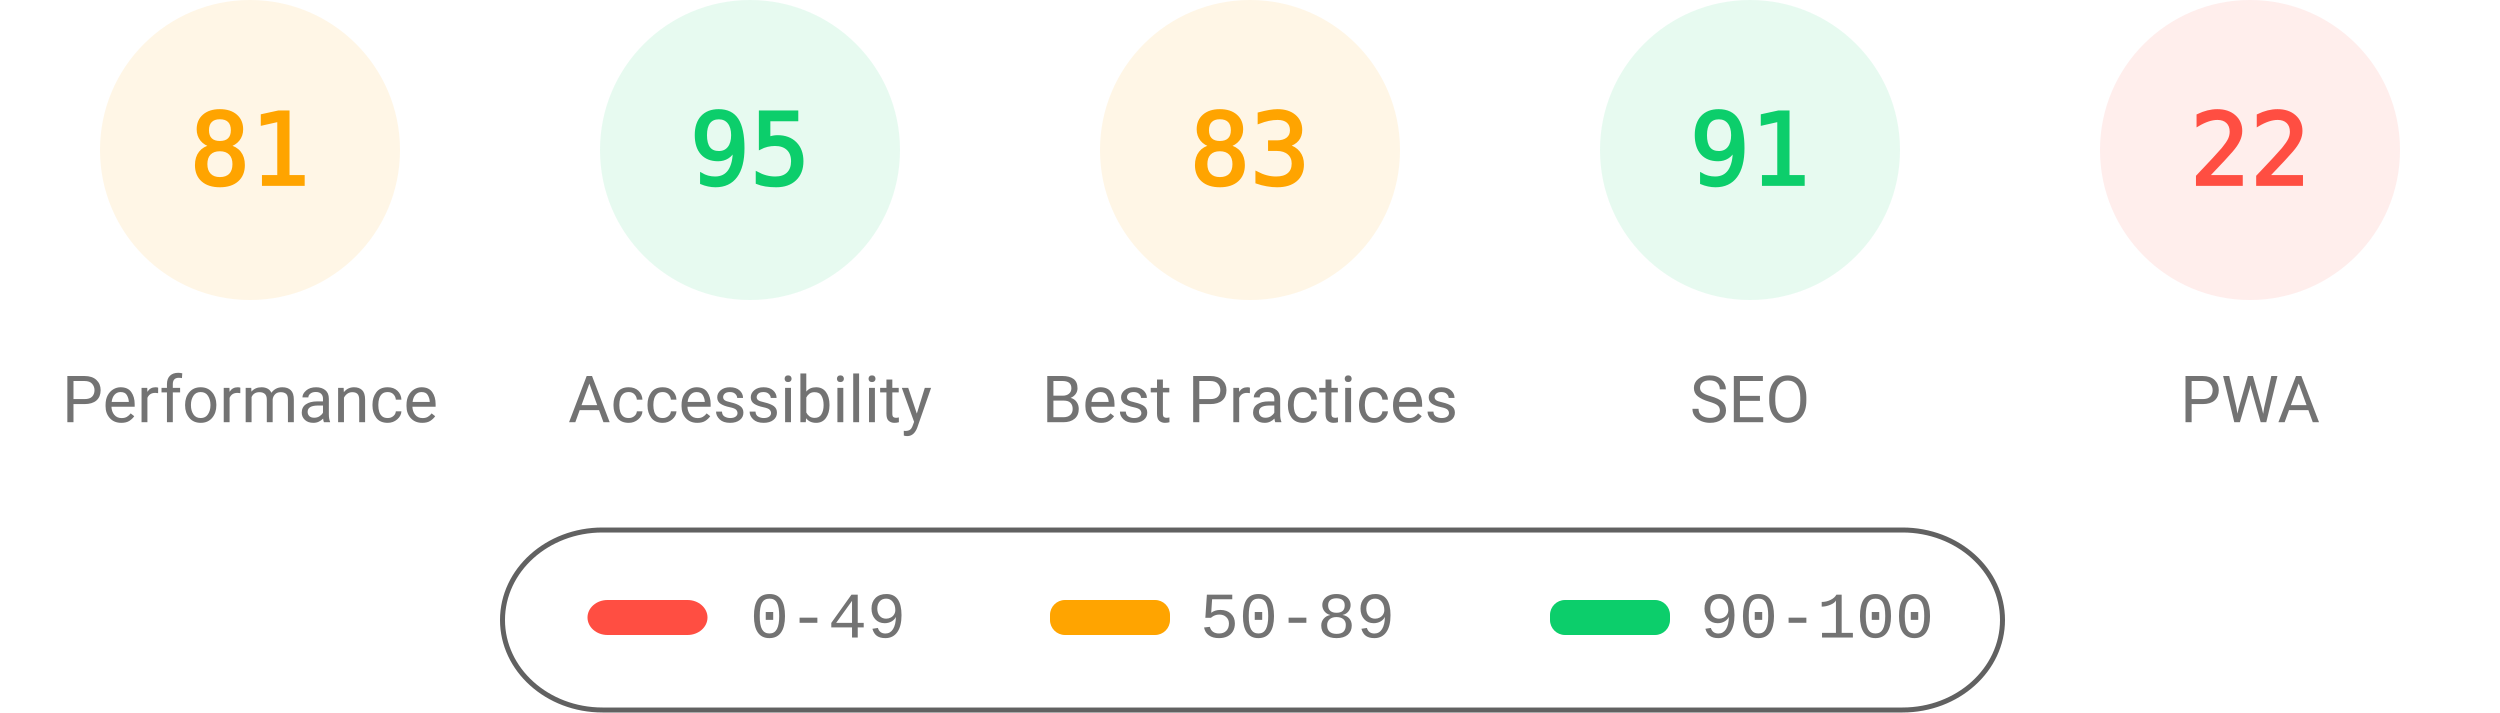
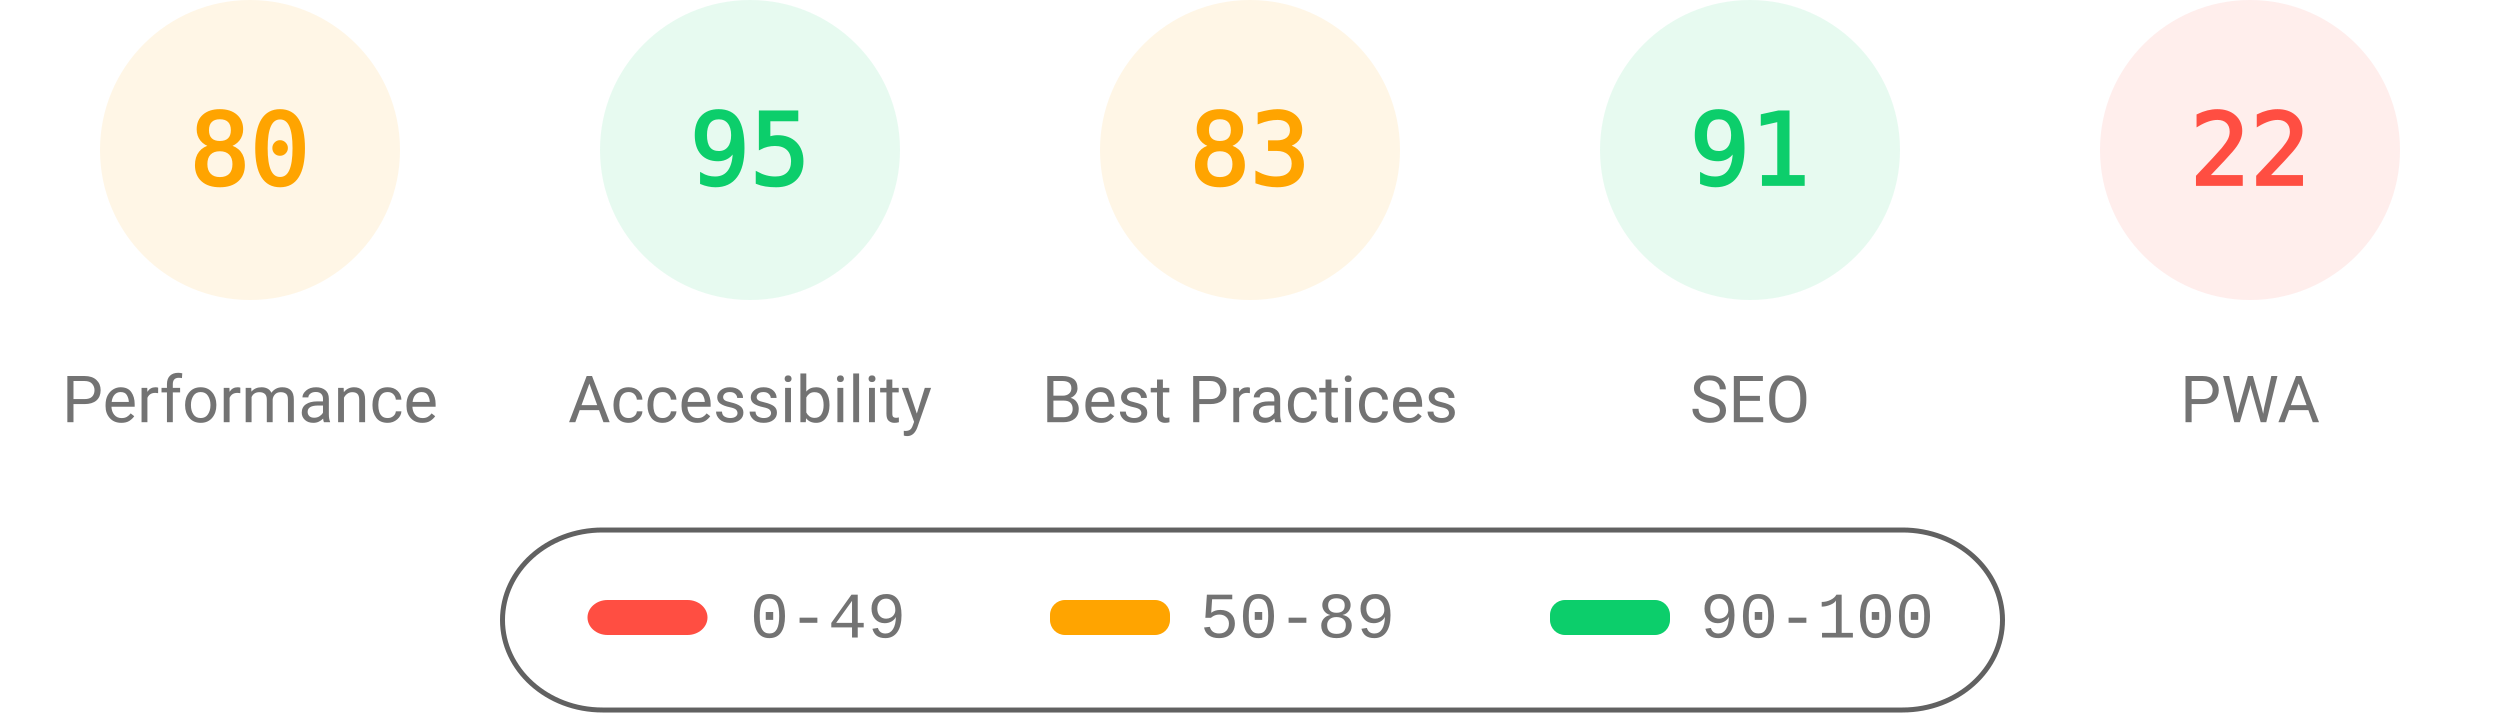
<svg xmlns="http://www.w3.org/2000/svg" fill="none" width="1000" height="285">
  <style>.gauge-base{opacity:.1}.gauge-arc{fill:none;animation-delay:250ms;stroke-linecap:round;transform:rotate(-90deg);transform-origin:100px 60px;animation:load-gauge 1s ease forwards}.guage-text{font-size:40px;font-family:monospace;text-align:center}.guage-red{color:#ff4e42;fill:#ff4e42;stroke:#ff4e42}.guage-orange{color:#ffa400;fill:#ffa400;stroke:#ffa400}.guage-green{color:#0cce6b;fill:#0cce6b;stroke:#0cce6b}.guage-undefined{color:#5c5c5c;fill:#5c5c5c;stroke:#5c5c5c}.guage-title{color:#737373;fill:#737373;stroke:none;font-size:26px;line-height:26px;font-family:Roboto,Halvetica,Arial,sans-serif}@keyframes load-gauge{from{stroke-dasharray:0 352.858}}</style>
  <svg class="guage-div guage-perf guage-orange" viewBox="0 0 200 200" width="200" height="200">
    <circle class="gauge-base" r="56" cx="100" cy="60" stroke-width="8" />
-     <circle class="gauge-arc guage-arc-1" r="56" cx="100" cy="60" stroke-width="8" style="stroke-dasharray:285.005,351.858" />
-     <text class="guage-text" x="100" y="60" alignment-baseline="central" dominant-baseline="central" text-anchor="middle">81</text>
+     <circle class="gauge-arc guage-arc-1" r="56" cx="100" cy="60" stroke-width="8" style="stroke-dasharray:281.486,351.858" />
+     <text class="guage-text" x="100" y="60" alignment-baseline="central" dominant-baseline="central" text-anchor="middle">80</text>
    <text class="guage-title" x="100" y="160" alignment-baseline="central" dominant-baseline="central" text-anchor="middle">Performance</text>
  </svg>
  <svg class="guage-div guage-acc guage-green" viewBox="0 0 200 200" width="200" height="200" x="200">
    <circle class="gauge-base" r="56" cx="100" cy="60" stroke-width="8" />
    <circle class="gauge-arc guage-arc-2" r="56" cx="100" cy="60" stroke-width="8" style="stroke-dasharray:334.265,351.858" />
    <text class="guage-text" x="100" y="60" alignment-baseline="central" dominant-baseline="central" text-anchor="middle">95</text>
    <text class="guage-title" x="100" y="160" alignment-baseline="central" dominant-baseline="central" text-anchor="middle">Accessibility</text>
  </svg>
  <svg class="guage-div guage-best guage-orange" viewBox="0 0 200 200" width="200" height="200" x="400">
    <circle class="gauge-base" r="56" cx="100" cy="60" stroke-width="8" />
    <circle class="gauge-arc guage-arc-3" r="56" cx="100" cy="60" stroke-width="8" style="stroke-dasharray:292.042,351.858" />
    <text class="guage-text" x="100" y="60" alignment-baseline="central" dominant-baseline="central" text-anchor="middle">83</text>
    <text class="guage-title" x="100" y="160" alignment-baseline="central" dominant-baseline="central" text-anchor="middle">Best Practices</text>
  </svg>
  <svg class="guage-div guage-seo guage-green" viewBox="0 0 200 200" width="200" height="200" x="600">
    <circle class="gauge-base" r="56" cx="100" cy="60" stroke-width="8" />
    <circle class="gauge-arc guage-arc-4" r="56" cx="100" cy="60" stroke-width="8" style="stroke-dasharray:320.191,351.858" />
    <text class="guage-text" x="100" y="60" alignment-baseline="central" dominant-baseline="central" text-anchor="middle">91</text>
    <text class="guage-title" x="100" y="160" alignment-baseline="central" dominant-baseline="central" text-anchor="middle">SEO</text>
  </svg>
  <svg class="guage-div guage-pwa guage-red" viewBox="0 0 200 200" width="200" height="200" x="800">
    <circle class="gauge-base" r="56" cx="100" cy="60" stroke-width="8" />
    <circle class="gauge-arc guage-arc-4" r="56" cx="100" cy="60" stroke-width="8" style="stroke-dasharray:77.409,351.858" />
    <text class="guage-text" x="100" y="60" alignment-baseline="central" dominant-baseline="central" text-anchor="middle">22</text>
    <text class="guage-title" x="100" y="160" alignment-baseline="central" dominant-baseline="central" text-anchor="middle">PWA</text>
  </svg>
  <svg width="604" height="76" x="200" y="210">
    <path fill="none" id="canvas_background" d="M-1-1h604v80H-1z" />
    <rect fill-opacity="0" stroke="#616161" stroke-width="2" rx="40" id="svg_2" height="72" width="600" y="2" x="1" fill="#000" />
    <rect stroke="#000" rx="8" id="svg_3" height="14" width="48" y="30" x="35" stroke-opacity="null" stroke-width="0" fill="#ff4e42" />
    <rect stroke="#000" rx="6" id="svg_4" height="14" width="48" y="30" x="220" stroke-opacity="null" stroke-width="0" fill="#ffa400" />
    <rect stroke="#000" rx="6" id="svg_5" height="14" width="48" y="30" x="420" stroke-opacity="null" stroke-width="0" fill="#0cce6b" />
    <text xml:space="preserve" text-anchor="start" font-family="'Courier New', Courier, monospace" font-size="26" id="svg_6" y="45" x="100" stroke-opacity="null" stroke-width="0" stroke="#000" fill="#737373">0-49</text>
    <text xml:space="preserve" text-anchor="start" font-family="'Courier New', Courier, monospace" font-size="26" id="svg_7" y="45" x="280" stroke-opacity="null" stroke-width="0" stroke="#000" fill="#737373">50-89</text>
    <text xml:space="preserve" text-anchor="start" font-family="'Courier New', Courier, monospace" font-size="26" id="svg_8" y="45" x="480" stroke-opacity="null" stroke-width="0" stroke="#000" fill="#737373">90-100</text>
  </svg>
</svg>
